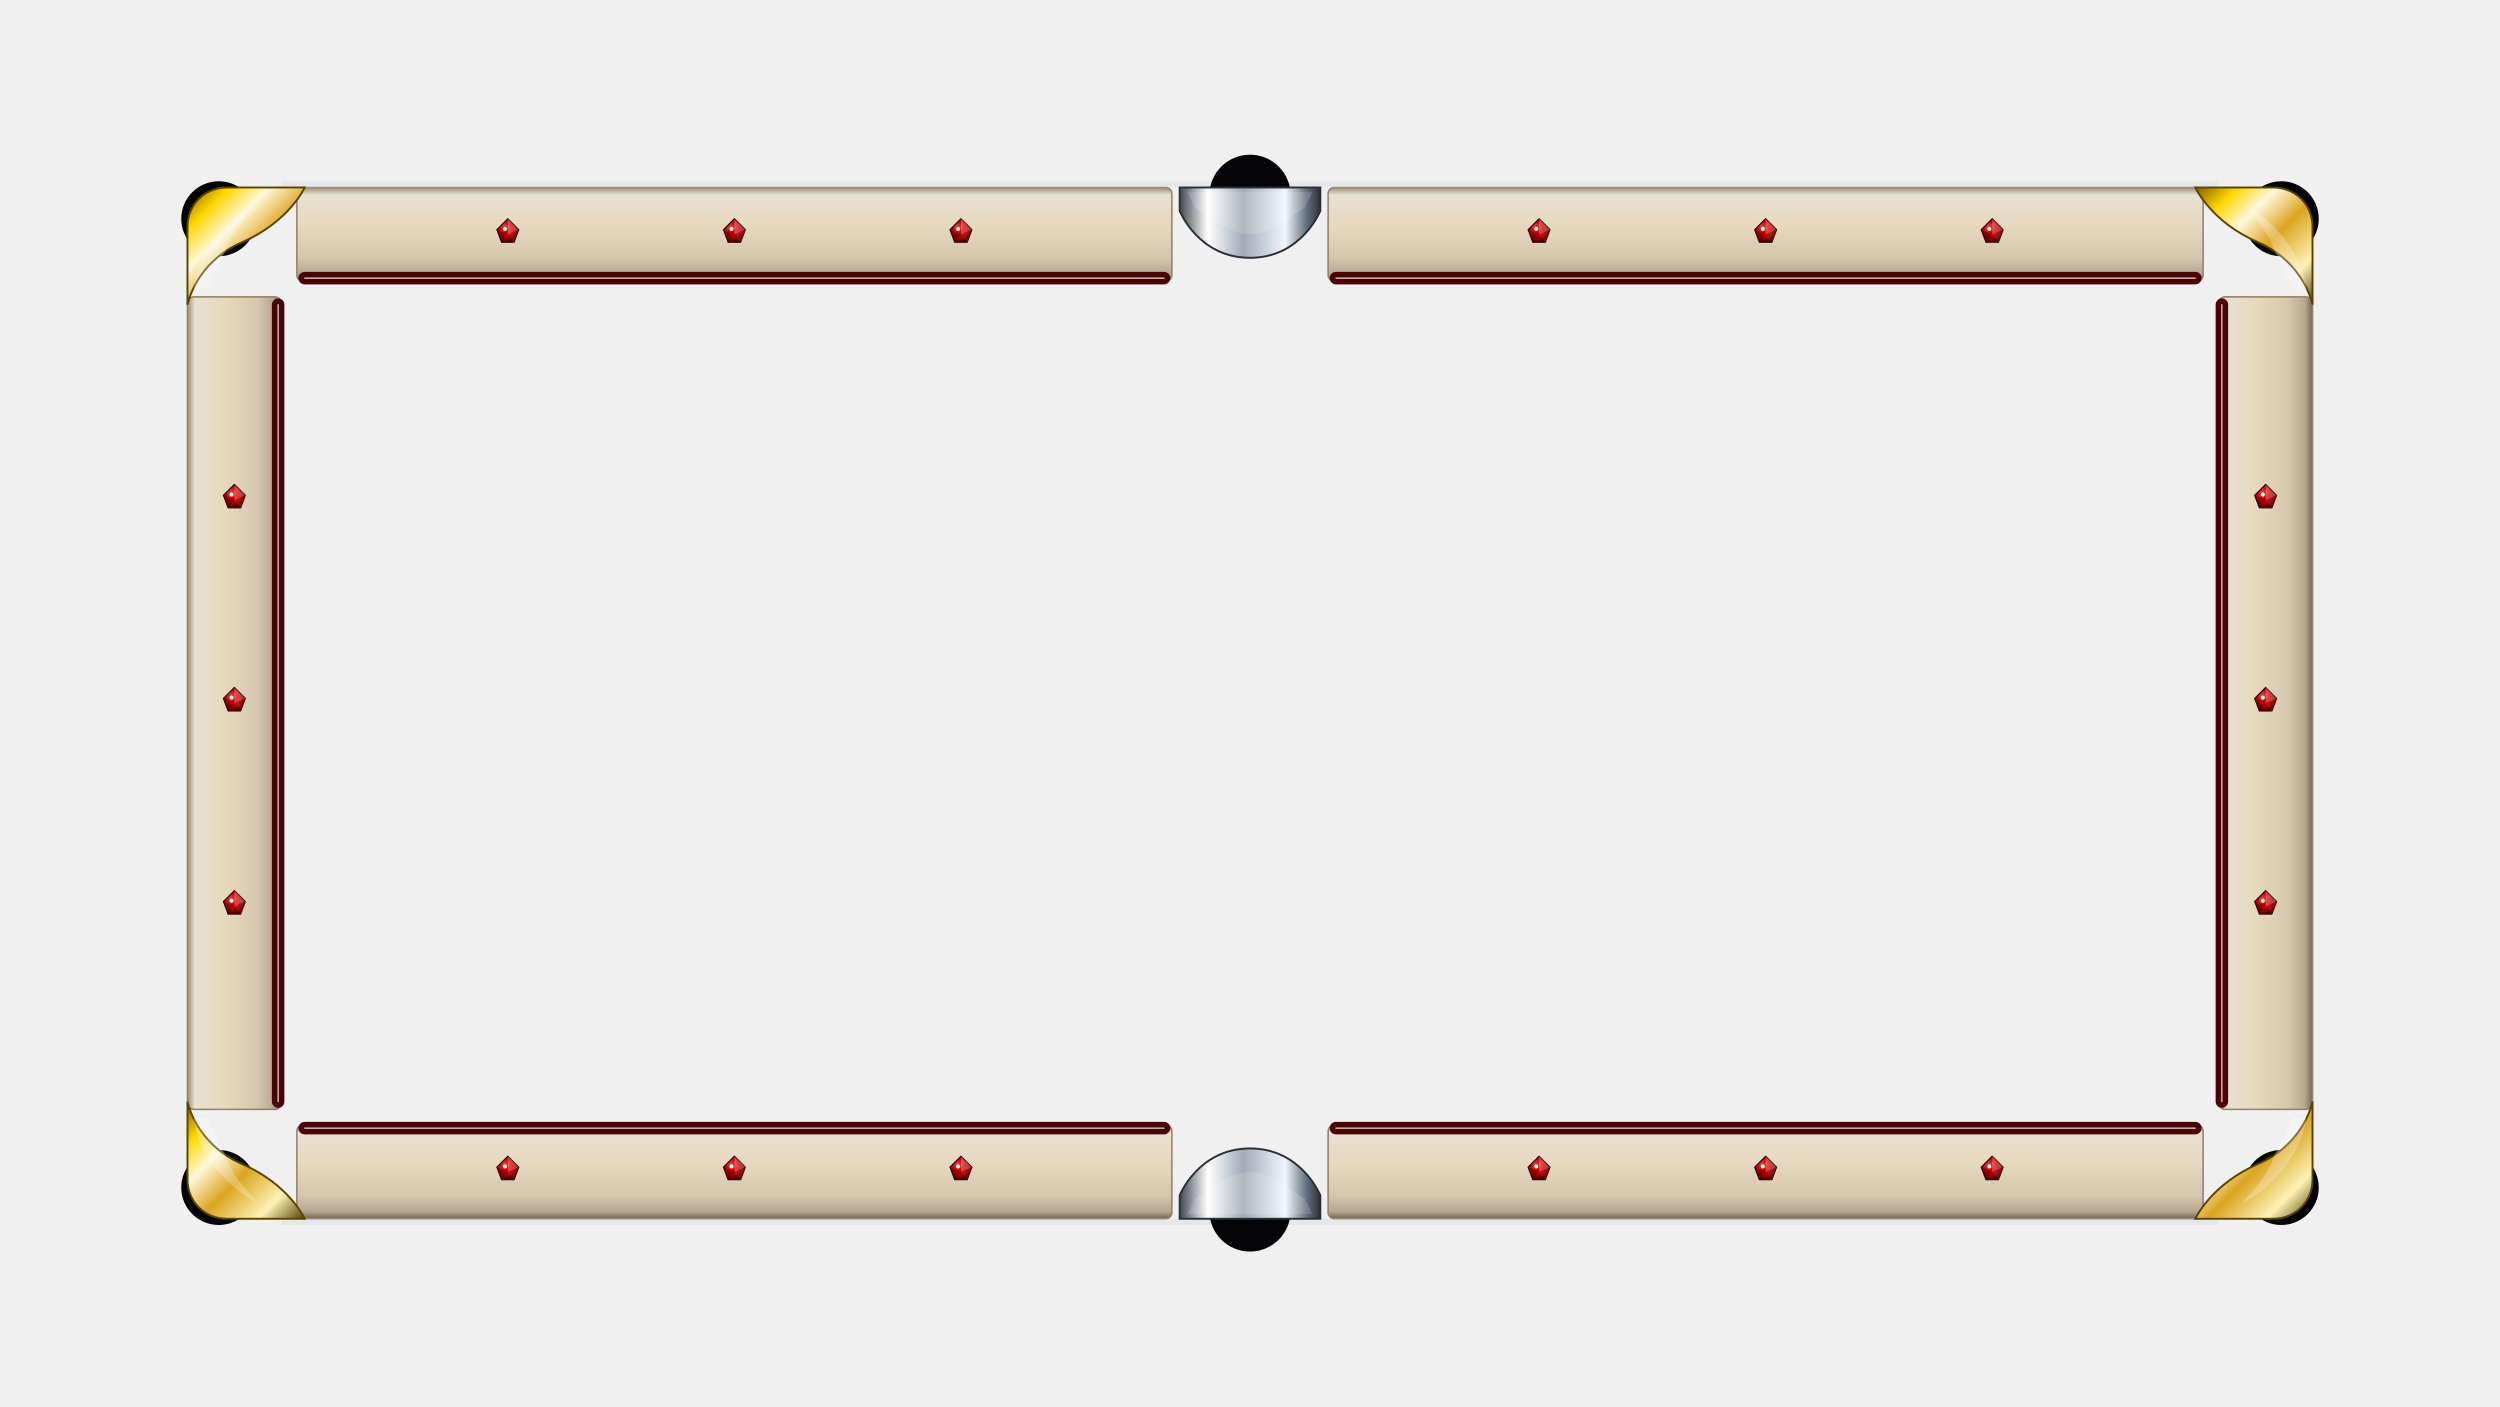
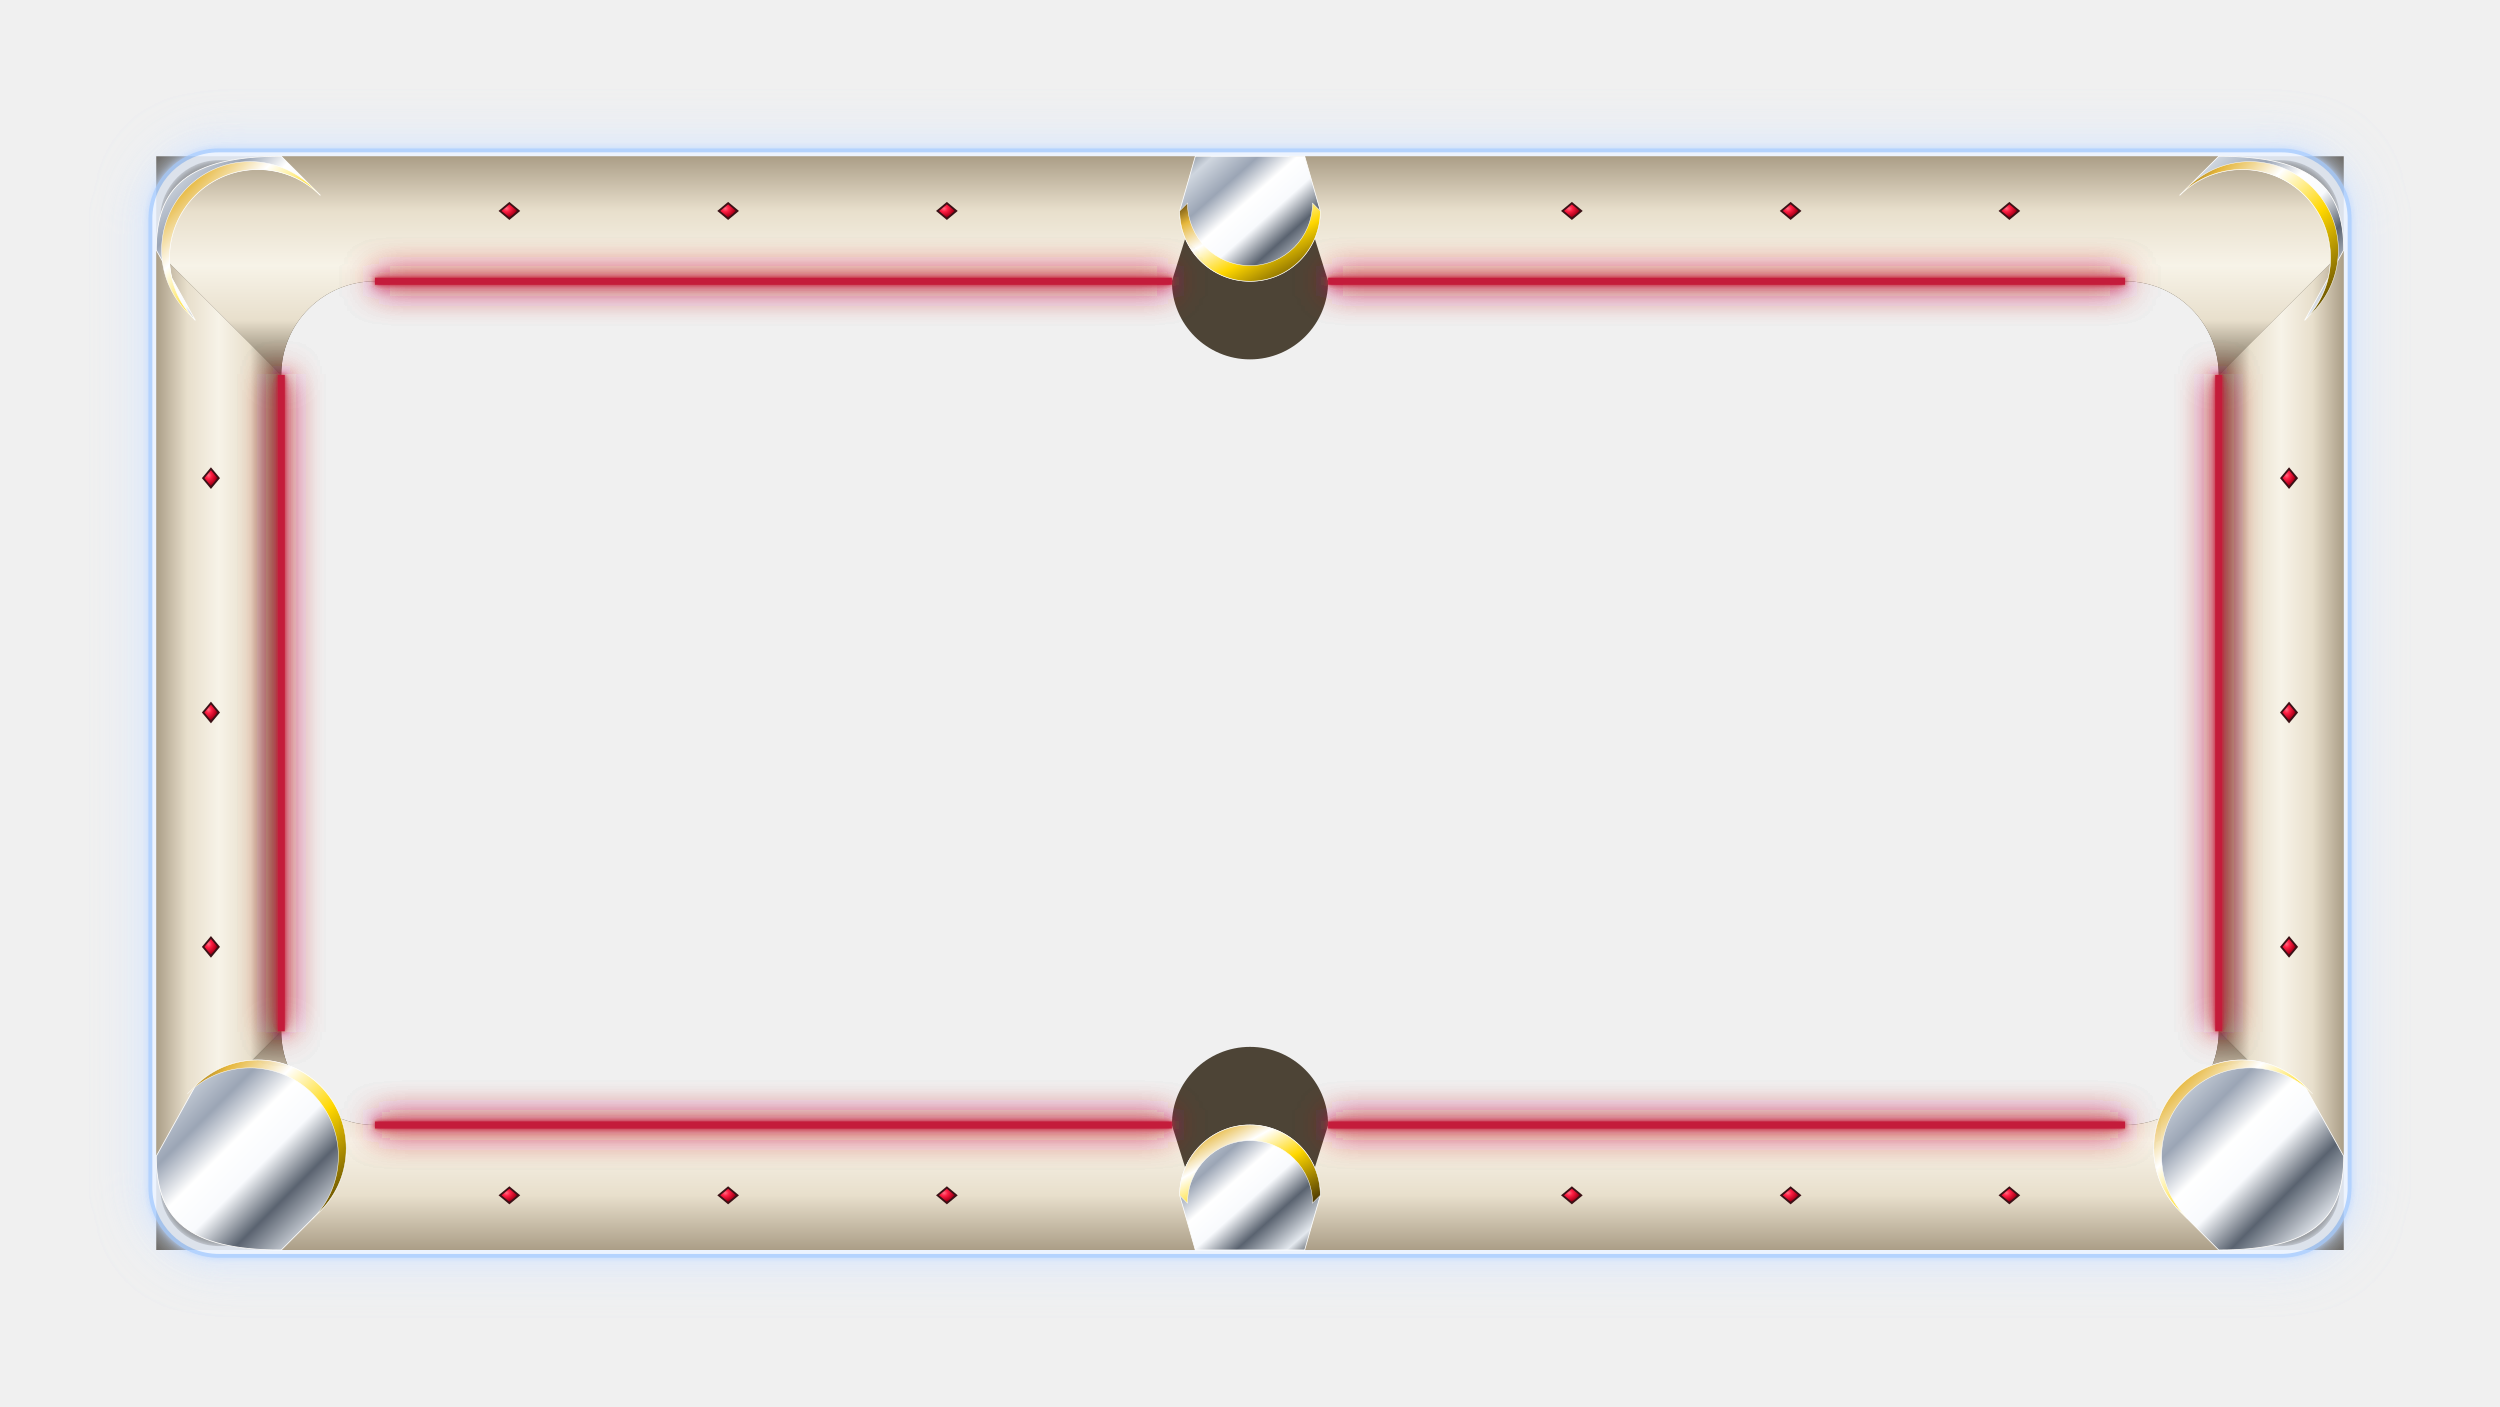
<svg xmlns="http://www.w3.org/2000/svg" viewBox="0 0 1600 900" width="100%" height="100%">
  <defs>
-     <linearGradient id="oak-horiz" x1="0%" y1="0%" x2="0%" y2="100%">
-       <stop offset="0%" stop-color="#9d8f76" />
-       <stop offset="8%" stop-color="#e8e0d1" />
-       <stop offset="40%" stop-color="#e6d9bf" />
-       <stop offset="75%" stop-color="#d5c7ad" />
-       <stop offset="92%" stop-color="#b6a890" />
-       <stop offset="100%" stop-color="#736651" />
+     <linearGradient id="white-oak-top" x1="0%" y1="0%" x2="0%" y2="100%">
+       <stop offset="0%" stop-color="#ab9e87" />
+       <stop offset="25%" stop-color="#e8dfcc" />
+       <stop offset="50%" stop-color="#f7f3e8" />
+       <stop offset="75%" stop-color="#e8dfcc" />
+       <stop offset="100%" stop-color="#6e6350" />
    </linearGradient>
-     <linearGradient id="oak-vert" x1="0%" y1="0%" x2="100%" y2="0%">
-       <stop offset="0%" stop-color="#9d8f76" />
-       <stop offset="8%" stop-color="#e8e0d1" />
-       <stop offset="40%" stop-color="#e6d9bf" />
-       <stop offset="75%" stop-color="#d5c7ad" />
-       <stop offset="92%" stop-color="#b6a890" />
-       <stop offset="100%" stop-color="#736651" />
+     <linearGradient id="white-oak-bottom" x1="0%" y1="0%" x2="0%" y2="100%">
+       <stop offset="0%" stop-color="#6e6350" />
+       <stop offset="25%" stop-color="#e8dfcc" />
+       <stop offset="50%" stop-color="#f7f3e8" />
+       <stop offset="75%" stop-color="#e8dfcc" />
+       <stop offset="100%" stop-color="#ab9e87" />
    </linearGradient>
-     <linearGradient id="gold-24k" x1="0%" y1="0%" x2="100%" y2="100%">
-       <stop offset="0%" stop-color="#805b00" />
-       <stop offset="18%" stop-color="#ffd700" />
-       <stop offset="35%" stop-color="#fff8db" />
-       <stop offset="55%" stop-color="#daa520" />
-       <stop offset="80%" stop-color="#fdf2b5" />
-       <stop offset="100%" stop-color="#543c00" />
+     <linearGradient id="white-oak-left" x1="0%" y1="0%" x2="100%" y2="0%">
+       <stop offset="0%" stop-color="#ab9e87" />
+       <stop offset="25%" stop-color="#e8dfcc" />
+       <stop offset="50%" stop-color="#f7f3e8" />
+       <stop offset="75%" stop-color="#e8dfcc" />
+       <stop offset="100%" stop-color="#6e6350" />
    </linearGradient>
-     <linearGradient id="polished-silver" x1="0%" y1="0%" x2="100%" y2="0%">
-       <stop offset="0%" stop-color="#40474e" />
-       <stop offset="20%" stop-color="#ffffff" />
-       <stop offset="45%" stop-color="#a0abb7" />
-       <stop offset="75%" stop-color="#f1f5f9" />
-       <stop offset="90%" stop-color="#647280" />
-       <stop offset="100%" stop-color="#2c3036" />
+     <linearGradient id="white-oak-right" x1="0%" y1="0%" x2="100%" y2="0%">
+       <stop offset="0%" stop-color="#6e6350" />
+       <stop offset="25%" stop-color="#e8dfcc" />
+       <stop offset="50%" stop-color="#f7f3e8" />
+       <stop offset="75%" stop-color="#e8dfcc" />
+       <stop offset="100%" stop-color="#ab9e87" />
    </linearGradient>
-     <radialGradient id="ruby-grad" cx="35%" cy="35%" r="65%">
-       <stop offset="0%" stop-color="#ff7d7d" />
-       <stop offset="40%" stop-color="#e60000" />
-       <stop offset="80%" stop-color="#930000" />
-       <stop offset="100%" stop-color="#400000" />
+     <linearGradient id="polished-silver-bezel" x1="0%" y1="0%" x2="100%" y2="100%">
+       <stop offset="0%" stop-color="#737e8c" />
+       <stop offset="12%" stop-color="#cfd6df" />
+       <stop offset="28%" stop-color="#9ba5b5" />
+       <stop offset="42%" stop-color="#ffffff" />
+       <stop offset="55%" stop-color="#f8fafd" />
+       <stop offset="70%" stop-color="#5a6370" />
+       <stop offset="88%" stop-color="#e3e8ee" />
+       <stop offset="100%" stop-color="#2a3038" />
+     </linearGradient>
+     <linearGradient id="polished-gold-24k" x1="0%" y1="0%" x2="100%" y2="100%">
+       <stop offset="0%" stop-color="#61460b" />
+       <stop offset="15%" stop-color="#e6b73c" />
+       <stop offset="35%" stop-color="#ffffff" />
+       <stop offset="60%" stop-color="#ffd700" />
+       <stop offset="100%" stop-color="#3d2b02" />
+     </linearGradient>
+     <radialGradient id="ruby-gem" cx="35%" cy="35%" r="65%">
+       <stop offset="0%" stop-color="#ff6b81" />
+       <stop offset="30%" stop-color="#ff1e43" />
+       <stop offset="75%" stop-color="#b3001b" />
+       <stop offset="100%" stop-color="#52000a" />
    </radialGradient>
-     <filter id="red-neon-glow" x="-50%" y="-50%" width="200%" height="200%">
-       <feGaussianBlur in="SourceGraphic" stdDeviation="14" result="blur1" />
-       <feGaussianBlur in="SourceGraphic" stdDeviation="6" result="blur2" />
-       <feGaussianBlur in="SourceGraphic" stdDeviation="1.5" result="blur3" />
+     <filter id="red-neon-filter" x="-30%" y="-30%" width="160%" height="160%">
+       <feGaussianBlur in="SourceGraphic" stdDeviation="11" result="blur-wide" />
+       <feGaussianBlur in="SourceGraphic" stdDeviation="4" result="blur-med" />
+       <feGaussianBlur in="SourceGraphic" stdDeviation="1.5" result="blur-sharp" />
+       <feComponentTransfer in="blur-wide" result="glow-boosted">
+         <feFuncA type="linear" slope="2.6" />
+       </feComponentTransfer>
      <feMerge>
-         <feMergeNode in="blur1" />
-         <feMergeNode in="blur2" />
-         <feMergeNode in="blur3" />
+         <feMergeNode in="glow-boosted" />
+         <feMergeNode in="blur-med" />
+         <feMergeNode in="blur-sharp" />
        <feMergeNode in="SourceGraphic" />
      </feMerge>
    </filter>
-     <g id="ruby-gem">
-       <polygon points="0,-10 7,-3 4,5 -4,5 -7,-3" fill="url(#ruby-grad)" stroke="#300000" stroke-width="0.75" />
-       <polygon points="0,-10 0,0 7,-3" fill="#ffffff" opacity="0.25" />
-       <polygon points="0,-10 0,0 -7,-3" fill="#800000" opacity="0.35" />
-       <polygon points="7,-3 0,0 4,5" fill="#ff4d4d" opacity="0.2" />
-       <polygon points="-7,-3 0,0 -4,5" fill="#330000" opacity="0.4" />
-       <circle cx="-1.8" cy="-3.5" r="1.3" fill="#ffffff" opacity="0.95" />
-     </g>
+     <filter id="kelvin-chassis-filter" x="-50%" y="-50%" width="200%" height="200%">
+       <feGaussianBlur in="SourceGraphic" stdDeviation="16" result="blur-wide" />
+       <feGaussianBlur in="SourceGraphic" stdDeviation="7" result="blur-med" />
+       <feGaussianBlur in="SourceGraphic" stdDeviation="2" result="blur-sharp" />
+       <feComponentTransfer in="blur-wide" result="glow-boosted">
+         <feFuncA type="linear" slope="2.2" />
+       </feComponentTransfer>
+       <feMerge>
+         <feMergeNode in="glow-boosted" />
+         <feMergeNode in="blur-med" />
+         <feMergeNode in="blur-sharp" />
+         <feMergeNode in="SourceGraphic" />
+       </feMerge>
+     </filter>
  </defs>
-   <g id="wooden-rails">
-     <rect x="190" y="120" width="560" height="60" rx="4" fill="url(#oak-horiz)" stroke="#92826a" stroke-width="1" />
-     <rect x="850" y="120" width="560" height="60" rx="4" fill="url(#oak-horiz)" stroke="#92826a" stroke-width="1" />
-     <rect x="190" y="720" width="560" height="60" rx="4" fill="url(#oak-horiz)" stroke="#92826a" stroke-width="1" />
-     <rect x="850" y="720" width="560" height="60" rx="4" fill="url(#oak-horiz)" stroke="#92826a" stroke-width="1" />
-     <rect x="120" y="190" width="60" height="520" rx="4" fill="url(#oak-vert)" stroke="#92826a" stroke-width="1" />
-     <rect x="1420" y="190" width="60" height="520" rx="4" fill="url(#oak-vert)" stroke="#92826a" stroke-width="1" />
-     <rect x="180" y="116" width="1240" height="4" fill="#cbd5e1" opacity="0.3" />
-     <rect x="180" y="780" width="1240" height="4" fill="#cbd5e1" opacity="0.3" />
+   <path fill-rule="evenodd" fill="#4d4436" d="     M 100,100 L 1500,100 L 1500,800 L 100,800 Z      M 180,240      A 60,60 0 0,1 240,180      L 750,180      A 50,50 0 0,0 850,180      L 1360,180      A 60,60 0 0,1 1420,240      L 1420,660      A 60,60 0 0,1 1360,720      L 850,720      A 50,50 0 0,0 750,720      L 240,720      A 60,60 0 0,1 180,660 Z" />
+   <g fill="none" stroke="#ebf3ff" stroke-width="5" filter="url(#kelvin-chassis-filter)" opacity="0.9">
+     <rect x="98" y="98" width="1404" height="704" rx="42" stroke="#adcfff" stroke-width="6" />
+     <rect x="100" y="100" width="1400" height="700" rx="40" />
  </g>
-   <g id="ruby-inlays">
-     <use href="#ruby-gem" x="150" y="320" />
-     <use href="#ruby-gem" x="150" y="450" />
-     <use href="#ruby-gem" x="150" y="580" />
-     <use href="#ruby-gem" x="1450" y="320" />
-     <use href="#ruby-gem" x="1450" y="450" />
-     <use href="#ruby-gem" x="1450" y="580" />
-     <use href="#ruby-gem" x="325" y="150" />
-     <use href="#ruby-gem" x="470" y="150" />
-     <use href="#ruby-gem" x="615" y="150" />
-     <use href="#ruby-gem" x="985" y="150" />
-     <use href="#ruby-gem" x="1130" y="150" />
-     <use href="#ruby-gem" x="1275" y="150" />
-     <use href="#ruby-gem" x="325" y="750" />
-     <use href="#ruby-gem" x="470" y="750" />
-     <use href="#ruby-gem" x="615" y="750" />
-     <use href="#ruby-gem" x="985" y="750" />
-     <use href="#ruby-gem" x="1130" y="750" />
-     <use href="#ruby-gem" x="1275" y="750" />
+   <path fill="url(#white-oak-top)" d="M 180,100 L 775,100 L 750,180 L 240,180 A 60,60 0 0,0 180,240 L 100,160 C 100,120 120,100 180,100 Z" />
+   <path fill="url(#white-oak-top)" d="M 825,100 L 1420,100 C 1480,100 1500,120 1500,160 L 1420,240 A 60,60 0 0,0 1360,180 L 850,180 Z" />
+   <path fill="url(#white-oak-bottom)" d="M 100,740 L 180,660 A 60,60 0 0,0 240,720 L 750,720 L 775,800 L 180,800 C 120,800 100,780 100,740 Z" />
+   <path fill="url(#white-oak-bottom)" d="M 850,720 L 1360,720 A 60,60 0 0,0 1420,660 L 1500,740 C 1500,780 1480,800 1420,800 L 825,800 Z" />
+   <path fill="url(#white-oak-left)" d="M 100,160 L 180,240 L 180,660 L 100,740 Z" />
+   <path fill="url(#white-oak-right)" d="M 1420,240 L 1500,160 L 1500,740 L 1420,660 Z" />
+   <g fill="url(#ruby-gem)" stroke="#3b1116" stroke-width="1.2">
+     <polygon points="135,300 140,306 135,312 130,306" />
+     <polygon points="135,450 140,456 135,462 130,456" />
+     <polygon points="135,600 140,606 135,612 130,606" />
+     <polygon points="1465,300 1470,306 1465,312 1460,306" />
+     <polygon points="1465,450 1470,456 1465,462 1460,456" />
+     <polygon points="1465,600 1470,606 1465,612 1460,606" />
+     <polygon points="320,135 326,140 332,135 326,130" />
+     <polygon points="460,135 466,140 472,135 466,130" />
+     <polygon points="600,135 606,140 612,135 606,130" />
+     <polygon points="1000,135 1006,140 1012,135 1006,130" />
+     <polygon points="1140,135 1146,140 1152,135 1146,130" />
+     <polygon points="1280,135 1286,140 1292,135 1286,130" />
+     <polygon points="320,765 326,770 332,765 326,760" />
+     <polygon points="460,765 466,770 472,765 466,760" />
+     <polygon points="600,765 606,770 612,765 606,760" />
+     <polygon points="1000,765 1006,770 1012,765 1006,760" />
+     <polygon points="1140,765 1146,770 1152,765 1146,760" />
+     <polygon points="1280,765 1286,770 1292,765 1286,760" />
  </g>
-   <g id="neon-cushions">
-     <path d="M 195,178 L 745,178" stroke="#4a0404" stroke-width="8" stroke-linecap="round" />
-     <path d="M 195,178 L 745,178" stroke="#ff1e42" stroke-width="3" stroke-linecap="round" filter="url(#red-neon-glow)" />
-     <path d="M 195,178 L 745,178" stroke="#ffffff" stroke-width="0.75" stroke-linecap="round" opacity="0.9" />
-     <path d="M 855,178 L 1405,178" stroke="#4a0404" stroke-width="8" stroke-linecap="round" />
-     <path d="M 855,178 L 1405,178" stroke="#ff1e42" stroke-width="3" stroke-linecap="round" filter="url(#red-neon-glow)" />
-     <path d="M 855,178 L 1405,178" stroke="#ffffff" stroke-width="0.75" stroke-linecap="round" opacity="0.9" />
-     <path d="M 195,722 L 745,722" stroke="#4a0404" stroke-width="8" stroke-linecap="round" />
-     <path d="M 195,722 L 745,722" stroke="#ff1e42" stroke-width="3" stroke-linecap="round" filter="url(#red-neon-glow)" />
-     <path d="M 195,722 L 745,722" stroke="#ffffff" stroke-width="0.75" stroke-linecap="round" opacity="0.9" />
-     <path d="M 855,722 L 1405,722" stroke="#4a0404" stroke-width="8" stroke-linecap="round" />
-     <path d="M 855,722 L 1405,722" stroke="#ff1e42" stroke-width="3" stroke-linecap="round" filter="url(#red-neon-glow)" />
-     <path d="M 855,722 L 1405,722" stroke="#ffffff" stroke-width="0.75" stroke-linecap="round" opacity="0.9" />
-     <path d="M 178,195 L 178,705" stroke="#4a0404" stroke-width="8" stroke-linecap="round" />
-     <path d="M 178,195 L 178,705" stroke="#ff1e42" stroke-width="3" stroke-linecap="round" filter="url(#red-neon-glow)" />
-     <path d="M 178,195 L 178,705" stroke="#ffffff" stroke-width="0.75" stroke-linecap="round" opacity="0.9" />
-     <path d="M 1422,195 L 1422,705" stroke="#4a0404" stroke-width="8" stroke-linecap="round" />
-     <path d="M 1422,195 L 1422,705" stroke="#ff1e42" stroke-width="3" stroke-linecap="round" filter="url(#red-neon-glow)" />
-     <path d="M 1422,195 L 1422,705" stroke="#ffffff" stroke-width="0.75" stroke-linecap="round" opacity="0.9" />
+   <g fill="url(#polished-silver-bezel)" stroke="#ffffff" stroke-width="0.5">
+     <path d="M 100,160 C 100,120 120,100 180,100 L 205,125 A 50,50 0 0,0 125,205 Z" />
+     <path d="M 1420,100 C 1480,100 1500,120 1500,160 L 1475,205 A 50,50 0 0,0 1395,125 Z" />
+     <path d="M 100,740 C 100,780 120,800 180,800 L 205,775 A 50,50 0 0,0 125,695 Z" />
+     <path d="M 1420,800 C 1480,800 1500,780 1500,740 L 1475,695 A 50,50 0 0,0 1395,775 Z" />
+     <path d="M 765,100 L 835,100 L 845,135 A 45,45 0 0,1 755,135 Z" />
+     <path d="M 765,800 L 835,800 L 845,765 A 45,45 0 0,0 755,765 Z" />
  </g>
-   <g id="pocket-hardware">
-     <circle cx="140" cy="140" r="24" fill="#040406" />
-     <circle cx="1460" cy="140" r="24" fill="#040406" />
-     <circle cx="140" cy="760" r="24" fill="#040406" />
-     <circle cx="1460" cy="760" r="24" fill="#040406" />
-     <circle cx="800" cy="125" r="26" fill="#040406" />
-     <circle cx="800" cy="775" r="26" fill="#040406" />
-     <path d="M 120,195 L 120,145 C 120,131 131,120 145,120 L 195,120 C 195,120 185,142 155,155 C 125,168 120,195 120,195 Z" fill="url(#gold-24k)" stroke="#594400" stroke-width="1.25" />
-     <path d="M 124,185 C 126,165 142,142 165,130 C 160,136 150,146 146,156 C 142,166 137,175 132,185 Z" fill="#fff" opacity="0.25" />
-     <path d="M 1480,195 L 1480,145 C 1480,131 1469,120 1455,120 L 1405,120 C 1405,120 1415,142 1445,155 C 1475,168 1480,195 1480,195 Z" fill="url(#gold-24k)" stroke="#594400" stroke-width="1.25" />
-     <path d="M 1476,185 C 1474,165 1458,142 1435,130 C 1440,136 1450,146 1454,156 C 1458,166 1463,175 1468,185 Z" fill="#fff" opacity="0.25" />
-     <path d="M 120,705 L 120,755 C 120,769 131,780 145,780 L 195,780 C 195,780 185,758 155,745 C 125,732 120,705 120,705 Z" fill="url(#gold-24k)" stroke="#594400" stroke-width="1.25" />
-     <path d="M 124,715 C 126,735 142,758 165,770 C 160,764 150,754 146,744 C 142,734 137,725 132,715 Z" fill="#fff" opacity="0.25" />
-     <path d="M 1480,705 L 1480,755 C 1480,769 1469,780 1455,780 L 1405,780 C 1405,780 1415,758 1445,745 C 1475,732 1480,705 1480,705 Z" fill="url(#gold-24k)" stroke="#594400" stroke-width="1.25" />
-     <path d="M 1476,715 C 1474,735 1458,758 1435,770 C 1440,764 1450,754 1454,744 C 1458,734 1463,725 1468,715 Z" fill="#fff" opacity="0.25" />
-     <path d="M 755,120 L 845,120 L 845,135 C 845,135 833,165 800,165 C 767,165 755,135 755,135 Z" fill="url(#polished-silver)" stroke="#2b2f35" stroke-width="1.25" />
-     <path d="M 760,123 L 840,123 L 835,133 C 830,135 815,150 800,150 C 785,150 770,135 765,133 Z" fill="#ffffff" opacity="0.15" />
-     <path d="M 755,780 L 845,780 L 845,765 C 845,765 833,735 800,735 C 767,735 755,765 755,765 Z" fill="url(#polished-silver)" stroke="#2b2f35" stroke-width="1.25" />
-     <path d="M 760,777 L 840,777 L 835,767 C 830,765 815,750 800,750 C 785,750 770,765 765,767 Z" fill="#ffffff" opacity="0.15" />
+   <g fill="url(#polished-gold-24k)" stroke="#ffffff" stroke-width="0.3">
+     <path d="M 125,205 A 50,50 0 0,1 205,125 L 200,120 A 45,45 0 0,0 120,200 Z" />
+     <path d="M 1395,125 A 50,50 0 0,1 1475,205 L 1480,200 A 45,45 0 0,0 1400,120 Z" />
+     <path d="M 125,695 A 50,50 0 0,1 205,775 L 200,780 A 45,45 0 0,0 120,700 Z" />
+     <path d="M 1395,775 A 50,50 0 0,1 1475,695 L 1480,700 A 45,45 0 0,0 1400,780 Z" />
+     <path d="M 755,135 A 45,45 0 0,0 845,135 L 840,130 A 40,40 0 0,1 760,130 Z" />
+     <path d="M 755,765 A 45,45 0 0,1 845,765 L 840,770 A 40,40 0 0,0 760,770 Z" />
+   </g>
+   <g fill="none" stroke="#C41E3A" stroke-width="4.5" filter="url(#red-neon-filter)">
+     <path d="M 240,180 L 750,180" />
+     <path d="M 850,180 L 1360,180" />
+     <path d="M 1420,240 L 1420,660" />
+     <path d="M 1360,720 L 850,720" />
+     <path d="M 750,720 L 240,720" />
+     <path d="M 180,660 L 180,240" />
  </g>
</svg>
